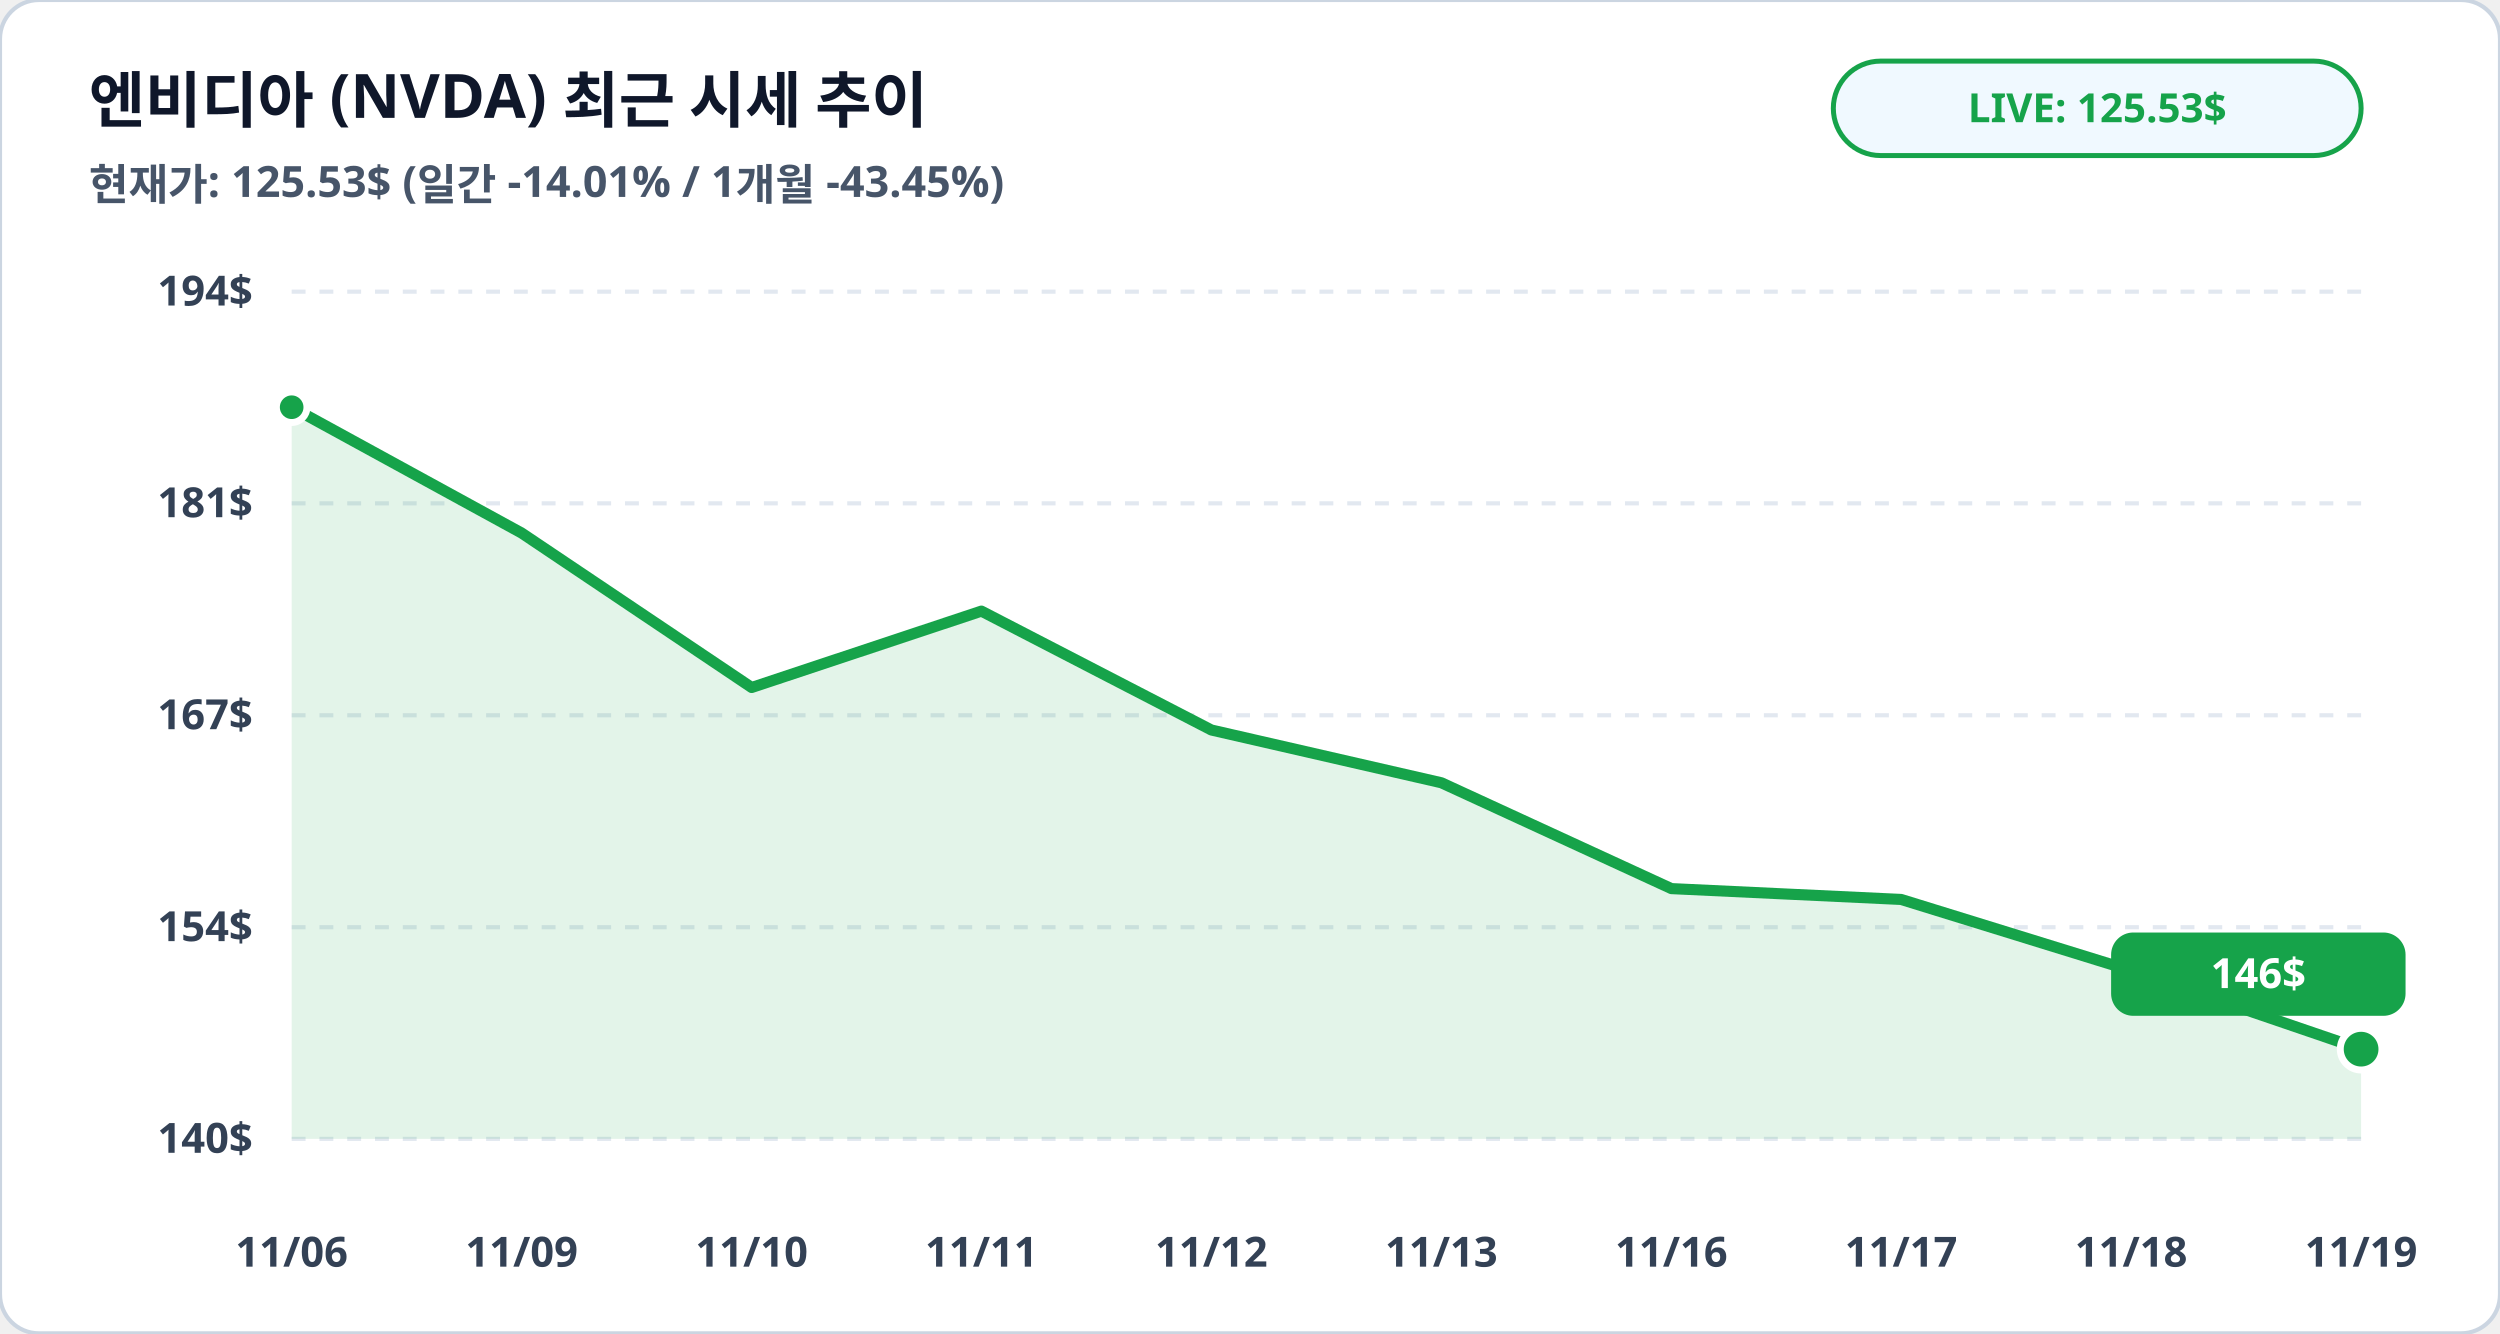
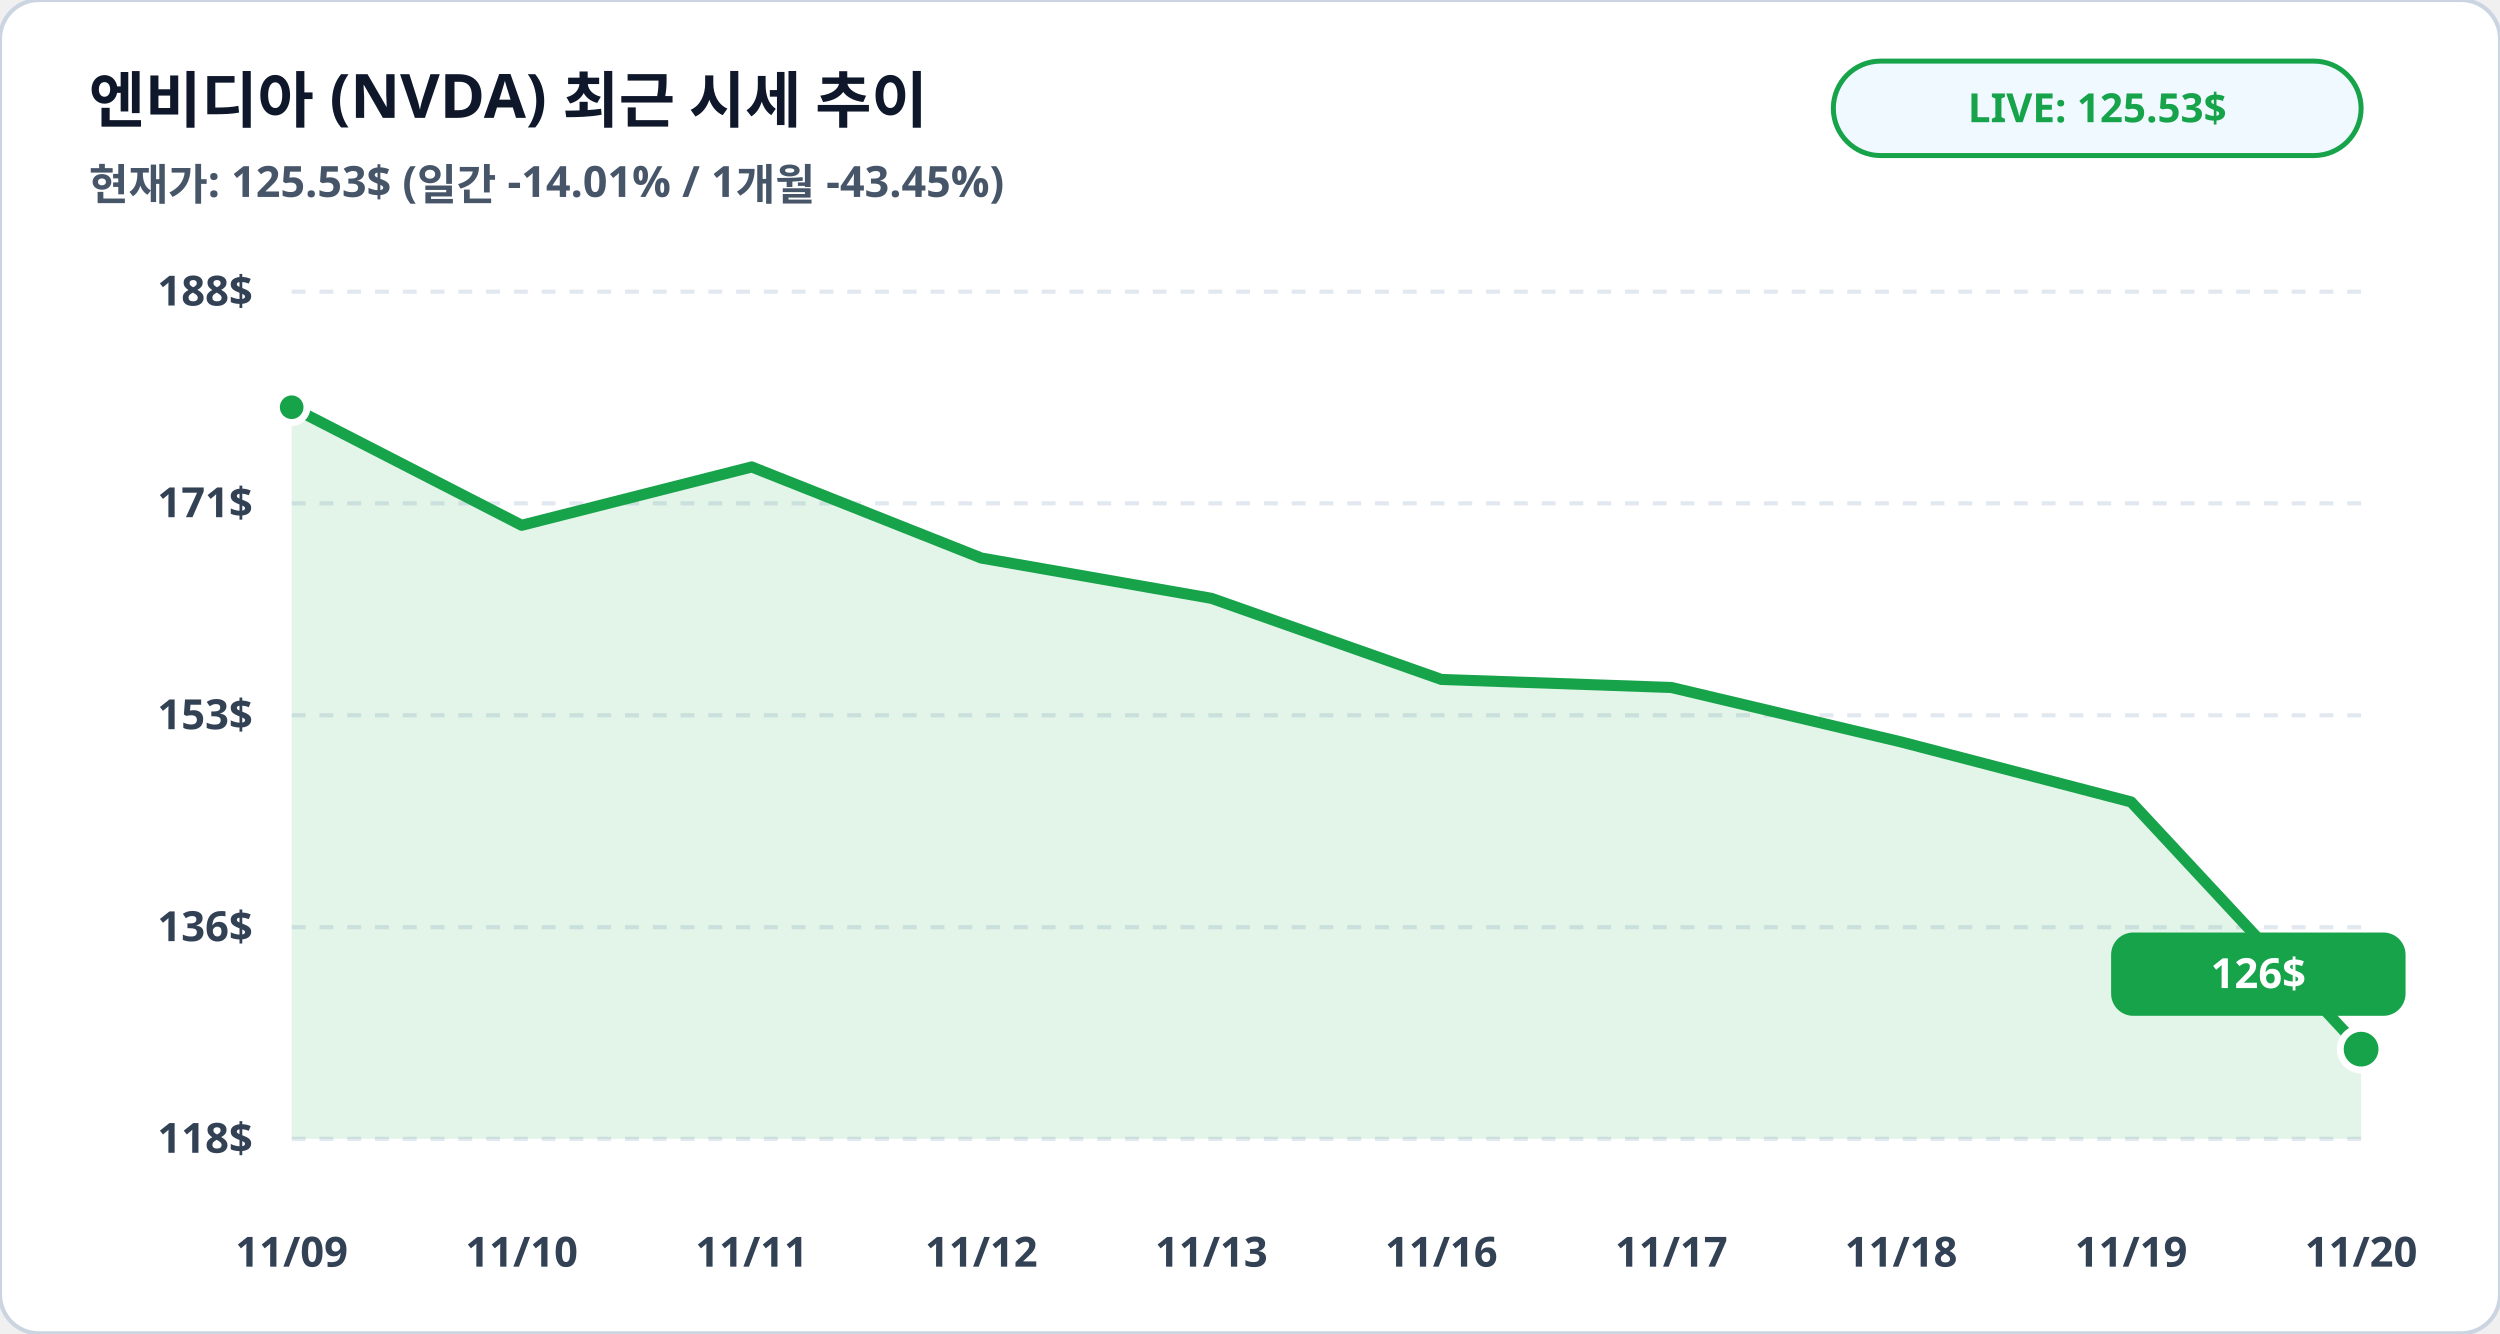
<svg xmlns="http://www.w3.org/2000/svg" viewBox="0 0 900 480" width="100%" height="100%">
  <rect width="900" height="480" rx="14" fill="#ffffff" stroke="#cbd5e1" stroke-width="1.5" />
  <text x="32" y="44" fill="#0f172a" font-family="Pretendard, sans-serif" font-size="22" font-weight="900">엔비디아 (NVDA) 최근 시세 추이</text>
  <text x="32" y="72" fill="#475569" font-family="Pretendard, sans-serif" font-size="15.5" font-weight="600">현재가: 125.53$ (일간 -14.01% / 1개월 -43.45%)</text>
  <rect x="660" y="22" width="190" height="34" rx="17" fill="#f0f9ff" stroke="#16a34a" stroke-width="1.8" />
  <text x="755" y="44" fill="#16a34a" font-family="Pretendard, sans-serif" font-size="14.5" font-weight="800" text-anchor="middle">LIVE: 125.53$</text>
  <line x1="105" y1="105.0" x2="850" y2="105.0" stroke="#e2e8f0" stroke-width="1.5" stroke-dasharray="5,5" />
-   <text x="91" y="110.0" fill="#334155" font-family="Pretendard, sans-serif" font-size="15" font-weight="700" text-anchor="end">194$</text>
+   <text x="91" y="110.0" fill="#334155" font-family="Pretendard, sans-serif" font-size="15" font-weight="700" text-anchor="end">188$</text>
  <line x1="105" y1="181.2" x2="850" y2="181.2" stroke="#e2e8f0" stroke-width="1.5" stroke-dasharray="5,5" />
-   <text x="91" y="186.2" fill="#334155" font-family="Pretendard, sans-serif" font-size="15" font-weight="700" text-anchor="end">181$</text>
+   <text x="91" y="186.2" fill="#334155" font-family="Pretendard, sans-serif" font-size="15" font-weight="700" text-anchor="end">171$</text>
  <line x1="105" y1="257.5" x2="850" y2="257.5" stroke="#e2e8f0" stroke-width="1.5" stroke-dasharray="5,5" />
-   <text x="91" y="262.5" fill="#334155" font-family="Pretendard, sans-serif" font-size="15" font-weight="700" text-anchor="end">167$</text>
+   <text x="91" y="262.5" fill="#334155" font-family="Pretendard, sans-serif" font-size="15" font-weight="700" text-anchor="end">153$</text>
  <line x1="105" y1="333.8" x2="850" y2="333.8" stroke="#e2e8f0" stroke-width="1.5" stroke-dasharray="5,5" />
-   <text x="91" y="338.8" fill="#334155" font-family="Pretendard, sans-serif" font-size="15" font-weight="700" text-anchor="end">154$</text>
+   <text x="91" y="338.8" fill="#334155" font-family="Pretendard, sans-serif" font-size="15" font-weight="700" text-anchor="end">136$</text>
  <line x1="105" y1="410.0" x2="850" y2="410.0" stroke="#e2e8f0" stroke-width="1.5" stroke-dasharray="5,5" />
-   <text x="91" y="415.0" fill="#334155" font-family="Pretendard, sans-serif" font-size="15" font-weight="700" text-anchor="end">140$</text>
-   <polygon points="105.0,410.0 105.0,146.6 187.8,191.9 270.6,247.5 353.3,220.0 436.1,262.8 518.9,281.8 601.7,319.9 684.4,323.8 767.2,349.4 850.0,377.7 850.0,410.0" fill="#16a34a" fill-opacity="0.12" />
-   <polyline fill="none" stroke="#16a34a" stroke-width="4" stroke-linecap="round" stroke-linejoin="round" points="105.0,146.6 187.8,191.9 270.6,247.5 353.3,220.0 436.1,262.8 518.9,281.8 601.7,319.9 684.4,323.8 767.2,349.4 850.0,377.7" />
+   <text x="91" y="415.0" fill="#334155" font-family="Pretendard, sans-serif" font-size="15" font-weight="700" text-anchor="end">118$</text>
+   <polygon points="105.0,410.0 105.0,146.6 187.8,189.1 270.6,168.1 353.3,200.9 436.1,215.4 518.9,244.6 601.7,247.5 684.4,267.1 767.2,288.7 850.0,377.7 850.0,410.0" fill="#16a34a" fill-opacity="0.12" />
+   <polyline fill="none" stroke="#16a34a" stroke-width="4" stroke-linecap="round" stroke-linejoin="round" points="105.0,146.6 187.8,189.1 270.6,168.1 353.3,200.9 436.1,215.4 518.9,244.6 601.7,247.5 684.4,267.1 767.2,288.7 850.0,377.7" />
  <circle cx="105.0" cy="146.6" r="5.5" fill="#16a34a" stroke="#ffffff" stroke-width="2.5" />
  <circle cx="850.0" cy="377.7" r="7.5" fill="#16a34a" stroke="#ffffff" stroke-width="2.5" />
  <rect x="760.0" y="335.7" width="106" height="30" rx="8" fill="#16a34a" />
-   <text x="813.0" y="355.7" fill="#ffffff" font-family="Pretendard, sans-serif" font-size="15" font-weight="800" text-anchor="middle">146$</text>
-   <text x="105.0" y="456" fill="#334155" font-family="Pretendard, sans-serif" font-size="15" font-weight="700" text-anchor="middle">11/06</text>
-   <text x="187.8" y="456" fill="#334155" font-family="Pretendard, sans-serif" font-size="15" font-weight="700" text-anchor="middle">11/09</text>
-   <text x="270.6" y="456" fill="#334155" font-family="Pretendard, sans-serif" font-size="15" font-weight="700" text-anchor="middle">11/10</text>
-   <text x="353.3" y="456" fill="#334155" font-family="Pretendard, sans-serif" font-size="15" font-weight="700" text-anchor="middle">11/11</text>
-   <text x="436.1" y="456" fill="#334155" font-family="Pretendard, sans-serif" font-size="15" font-weight="700" text-anchor="middle">11/12</text>
-   <text x="518.9" y="456" fill="#334155" font-family="Pretendard, sans-serif" font-size="15" font-weight="700" text-anchor="middle">11/13</text>
-   <text x="601.7" y="456" fill="#334155" font-family="Pretendard, sans-serif" font-size="15" font-weight="700" text-anchor="middle">11/16</text>
-   <text x="684.4" y="456" fill="#334155" font-family="Pretendard, sans-serif" font-size="15" font-weight="700" text-anchor="middle">11/17</text>
-   <text x="767.2" y="456" fill="#334155" font-family="Pretendard, sans-serif" font-size="15" font-weight="700" text-anchor="middle">11/18</text>
-   <text x="850.0" y="456" fill="#334155" font-family="Pretendard, sans-serif" font-size="15" font-weight="700" text-anchor="middle">11/19</text>
+   <text x="813.0" y="355.7" fill="#ffffff" font-family="Pretendard, sans-serif" font-size="15" font-weight="800" text-anchor="middle">126$</text>
+   <text x="105.0" y="456" fill="#334155" font-family="Pretendard, sans-serif" font-size="15" font-weight="700" text-anchor="middle">11/09</text>
+   <text x="187.8" y="456" fill="#334155" font-family="Pretendard, sans-serif" font-size="15" font-weight="700" text-anchor="middle">11/10</text>
+   <text x="270.6" y="456" fill="#334155" font-family="Pretendard, sans-serif" font-size="15" font-weight="700" text-anchor="middle">11/11</text>
+   <text x="353.3" y="456" fill="#334155" font-family="Pretendard, sans-serif" font-size="15" font-weight="700" text-anchor="middle">11/12</text>
+   <text x="436.1" y="456" fill="#334155" font-family="Pretendard, sans-serif" font-size="15" font-weight="700" text-anchor="middle">11/13</text>
+   <text x="518.9" y="456" fill="#334155" font-family="Pretendard, sans-serif" font-size="15" font-weight="700" text-anchor="middle">11/16</text>
+   <text x="601.7" y="456" fill="#334155" font-family="Pretendard, sans-serif" font-size="15" font-weight="700" text-anchor="middle">11/17</text>
+   <text x="684.4" y="456" fill="#334155" font-family="Pretendard, sans-serif" font-size="15" font-weight="700" text-anchor="middle">11/18</text>
+   <text x="767.2" y="456" fill="#334155" font-family="Pretendard, sans-serif" font-size="15" font-weight="700" text-anchor="middle">11/19</text>
+   <text x="850.0" y="456" fill="#334155" font-family="Pretendard, sans-serif" font-size="15" font-weight="700" text-anchor="middle">11/20</text>
</svg>
